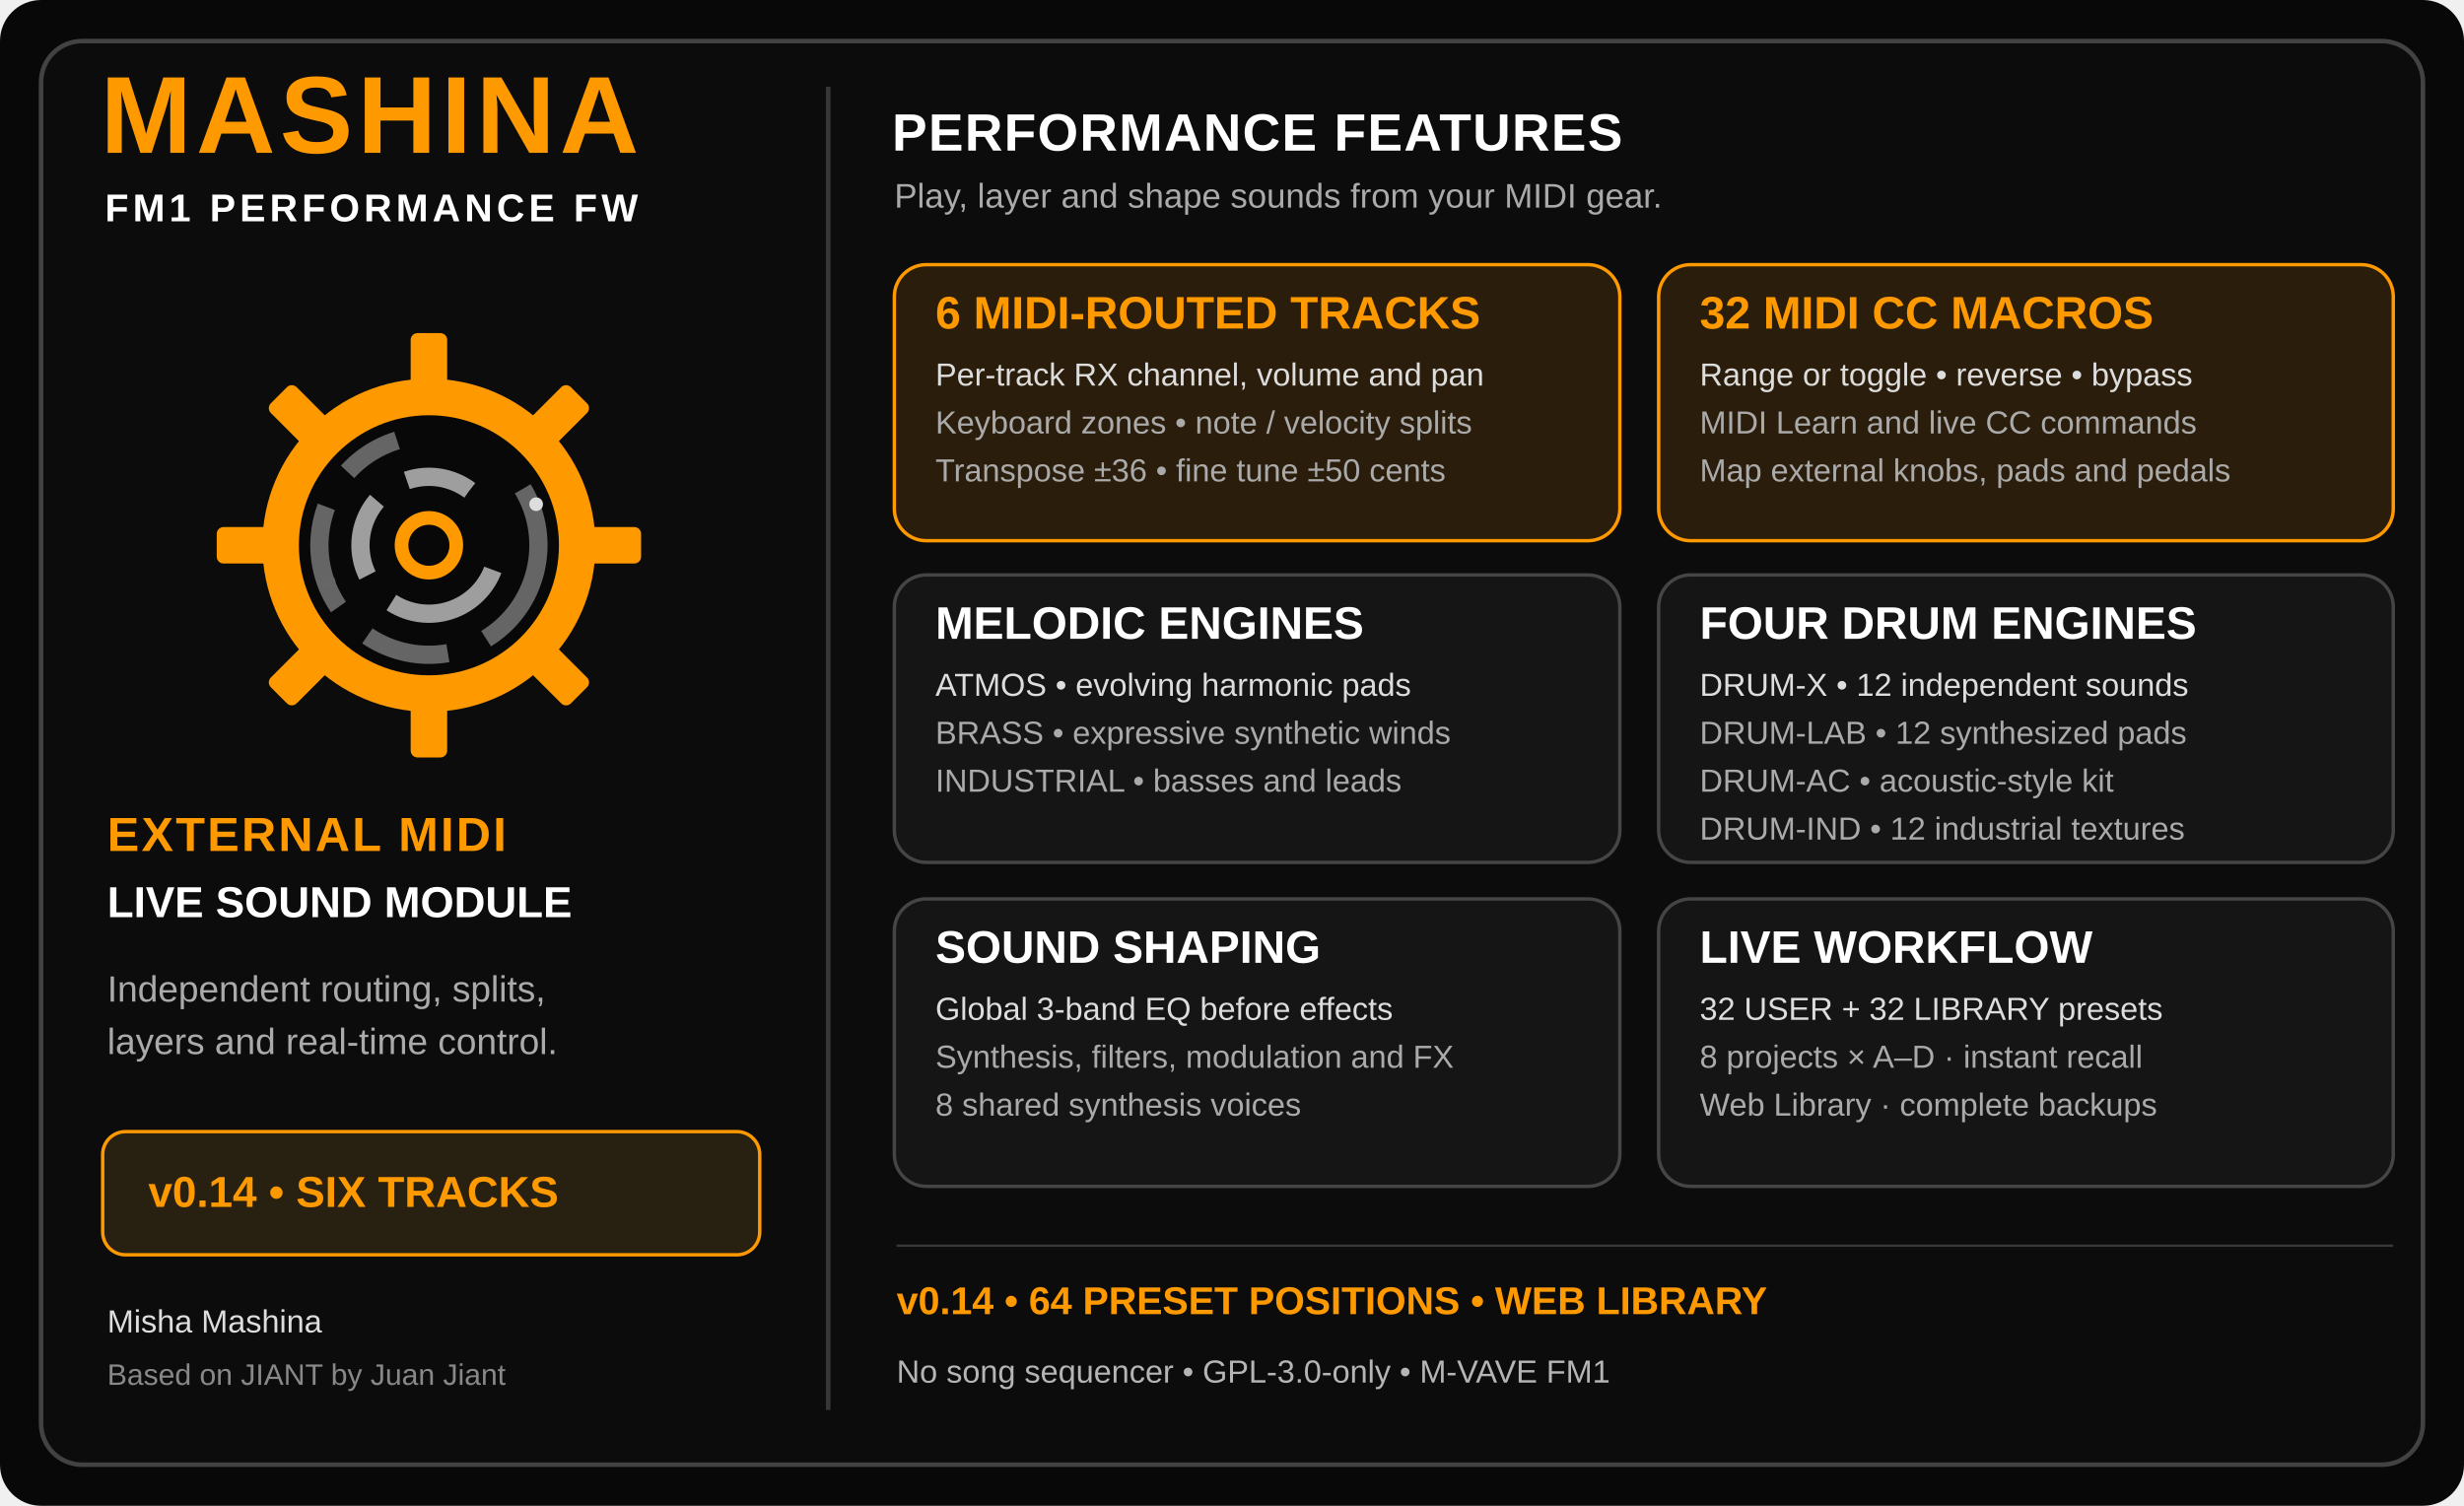
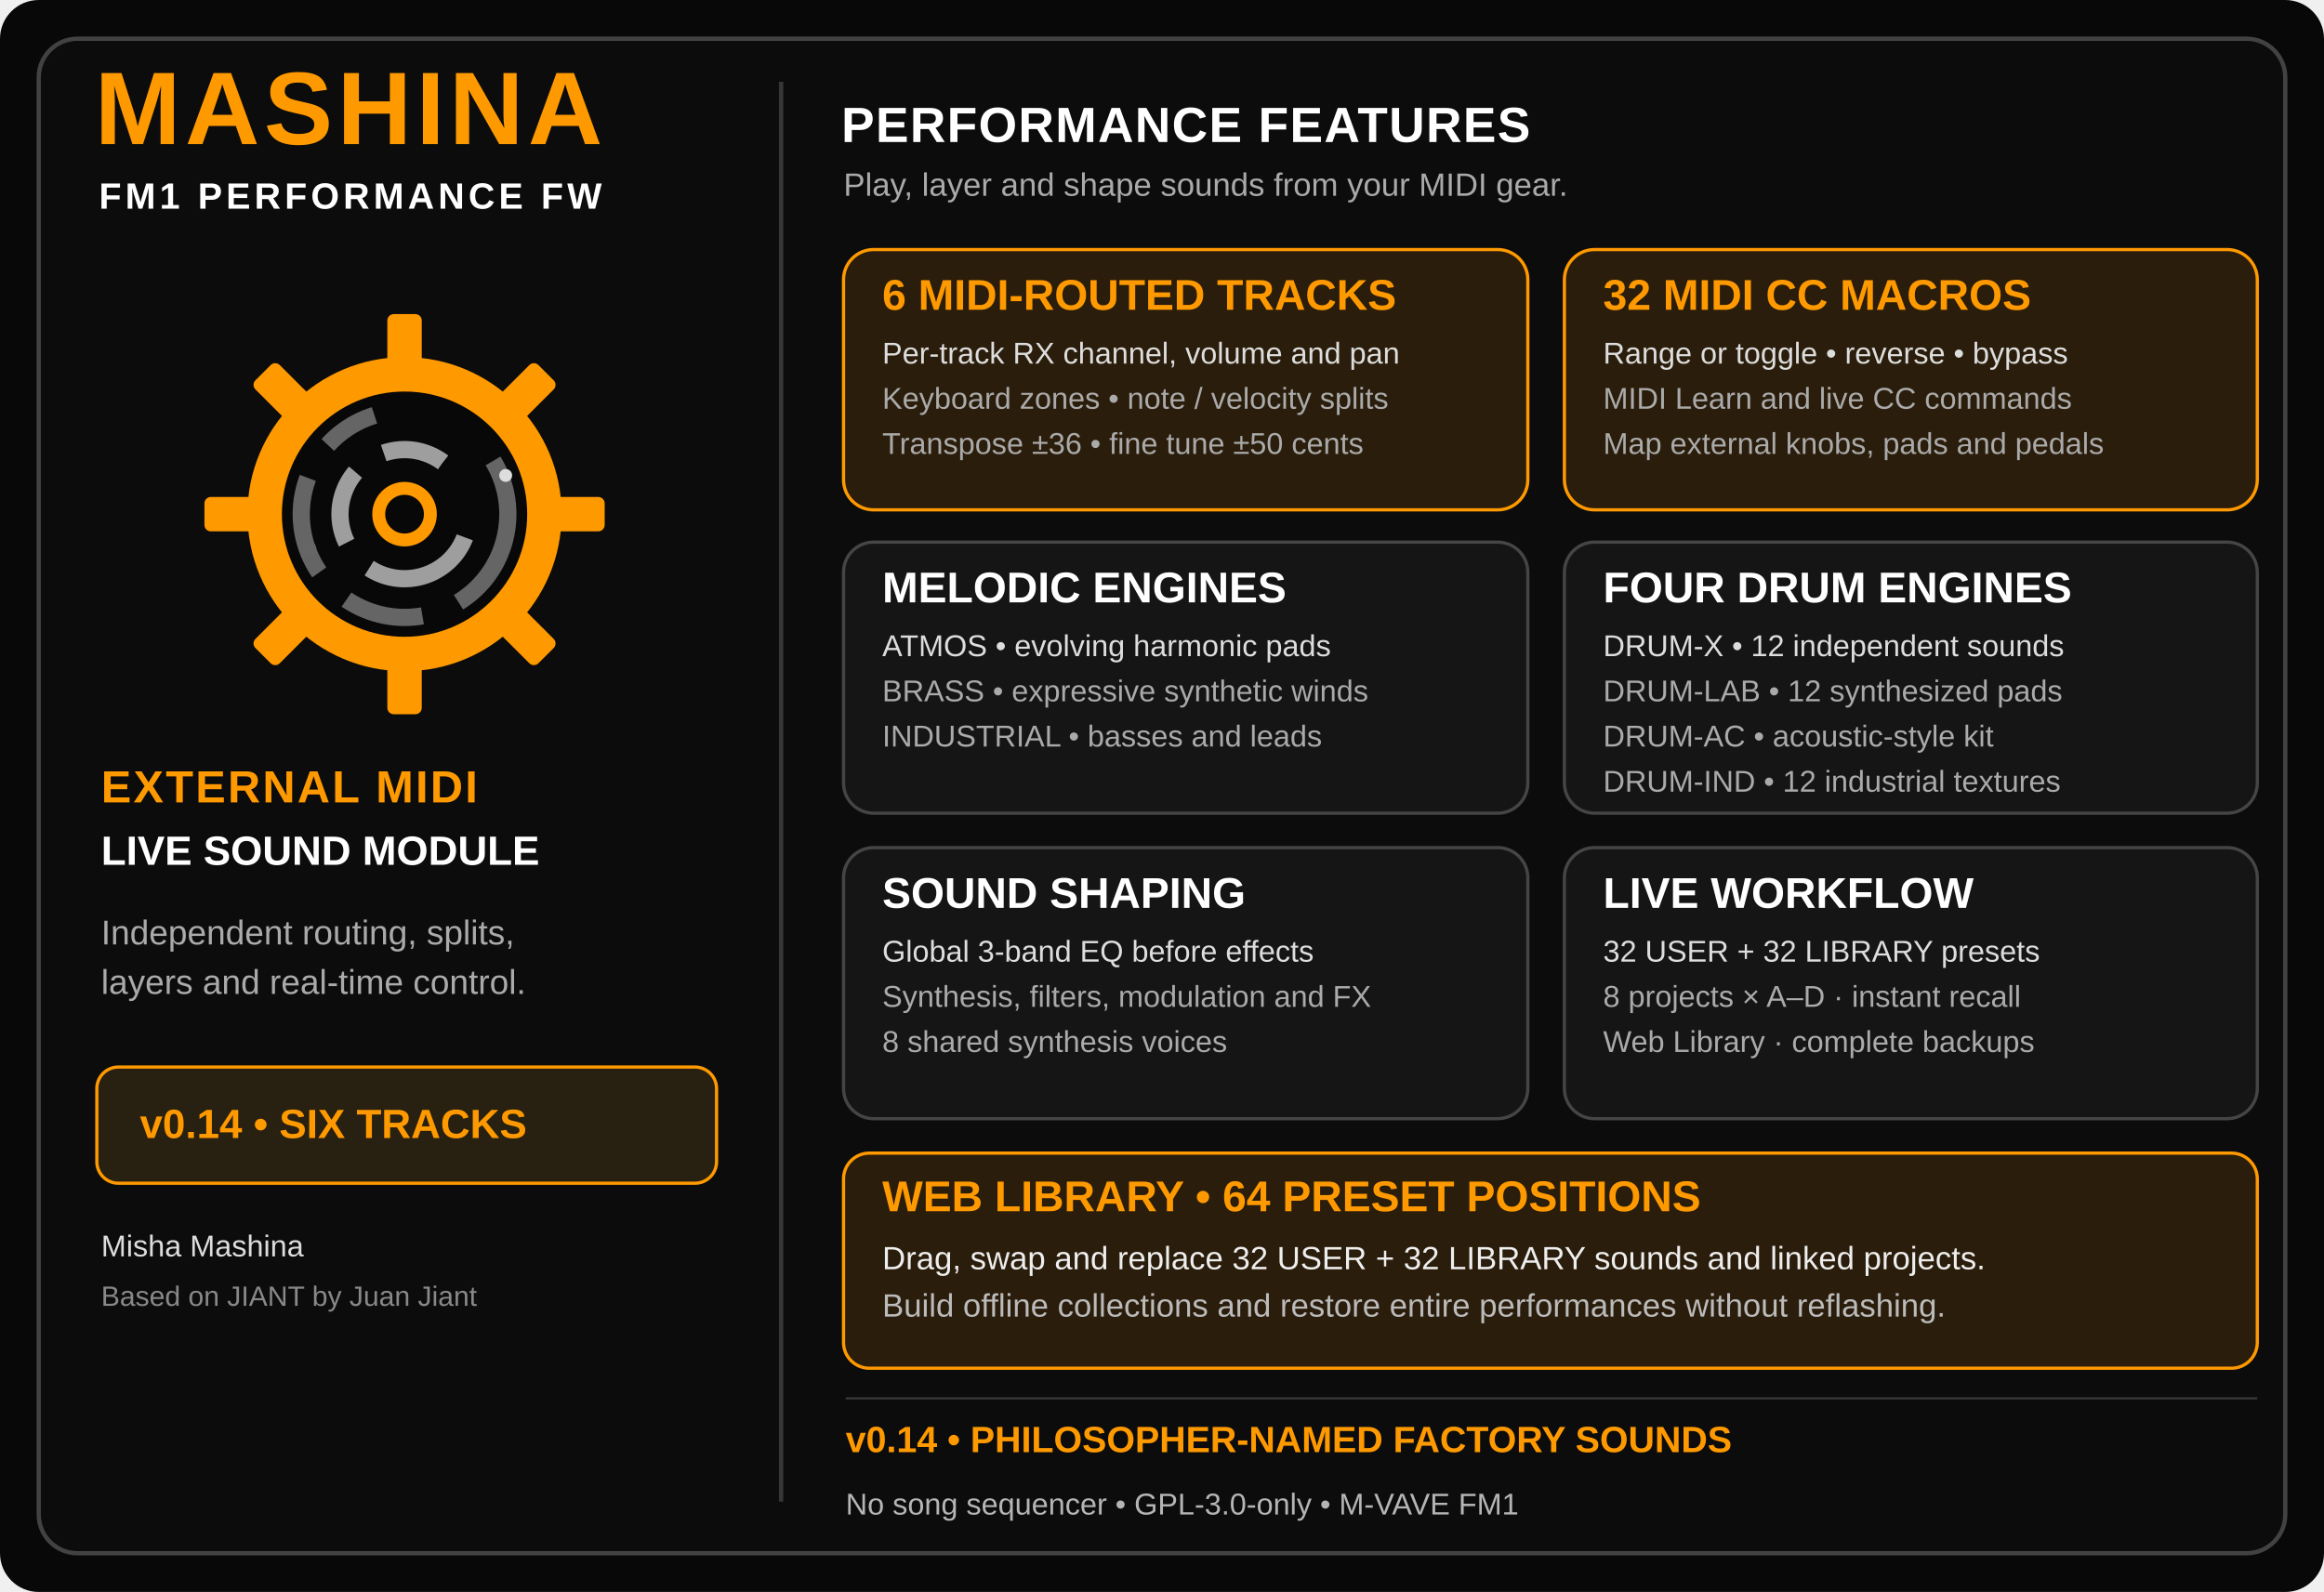
- <svg xmlns="http://www.w3.org/2000/svg" width="1080" height="660" viewBox="0 0 1080 660" role="img" aria-labelledby="title description">
-   <rect width="1080" height="660" rx="18" fill="#080808" />
-   <rect x="18" y="18" width="1044" height="624" rx="18" fill="#0c0c0c" stroke="#424242" stroke-width="2" />
-   <path d="M 363 38 V 618" stroke="#373737" stroke-width="2" />
+ <svg xmlns="http://www.w3.org/2000/svg" width="1080" height="740" viewBox="0 0 1080 740" role="img" aria-labelledby="title description">
+   <rect width="1080" height="740" rx="18" fill="#080808" />
+   <rect x="18" y="18" width="1044" height="704" rx="18" fill="#0c0c0c" stroke="#424242" stroke-width="2" />
+   <path d="M 363 38 V 698" stroke="#373737" stroke-width="2" />
  <text x="44" y="67" fill="#ff9900" font-family="Arial,Helvetica,sans-serif" font-size="48" font-weight="800" letter-spacing="2">MASHINA</text>
  <text x="46" y="97" fill="#fff" font-family="Arial,Helvetica,sans-serif" font-size="17" font-weight="600" letter-spacing="1.8">FM1 PERFORMANCE FW</text>
  <g transform="translate(188 239)">
    <rect x="-8" y="-93" width="16" height="30" rx="3" fill="#ff9900" transform="rotate(0)" />
    <rect x="-8" y="-93" width="16" height="30" rx="3" fill="#ff9900" transform="rotate(45)" />
    <rect x="-8" y="-93" width="16" height="30" rx="3" fill="#ff9900" transform="rotate(90)" />
    <rect x="-8" y="-93" width="16" height="30" rx="3" fill="#ff9900" transform="rotate(135)" />
    <rect x="-8" y="-93" width="16" height="30" rx="3" fill="#ff9900" transform="rotate(180)" />
    <rect x="-8" y="-93" width="16" height="30" rx="3" fill="#ff9900" transform="rotate(225)" />
    <rect x="-8" y="-93" width="16" height="30" rx="3" fill="#ff9900" transform="rotate(270)" />
    <rect x="-8" y="-93" width="16" height="30" rx="3" fill="#ff9900" transform="rotate(315)" />
    <circle r="73" fill="#ff9900" />
    <circle r="57" fill="#080808" />
    <circle r="48" fill="none" stroke="#656565" stroke-width="8" stroke-dasharray="75 18 37 18 46 18 26 64" transform="rotate(-31)" />
    <circle r="30" fill="none" stroke="#9e9e9e" stroke-width="8" stroke-dasharray="53 16 35 16 29 39" transform="rotate(22)" />
    <circle r="15" fill="#ff9900" />
    <circle r="9" fill="#080808" />
    <circle cx="47" cy="-18" r="3" fill="#ddd" />
    <circle cx="-44" cy="16" r="3" fill="#666" />
  </g>
  <text x="47" y="373" fill="#ff9900" font-family="Arial,Helvetica,sans-serif" font-size="21" font-weight="700" letter-spacing="1">EXTERNAL MIDI</text>
  <text x="47" y="402" fill="#fff" font-family="Arial,Helvetica,sans-serif" font-size="19" font-weight="600">LIVE SOUND MODULE</text>
  <text x="47" y="439" fill="#aaa" font-family="Arial,Helvetica,sans-serif" font-size="16" font-weight="500">Independent routing, splits,</text>
  <text x="47" y="462" fill="#aaa" font-family="Arial,Helvetica,sans-serif" font-size="16" font-weight="500">layers and real-time control.</text>
  <rect x="45" y="496" width="288" height="54" rx="10" fill="#282010" stroke="#ff9900" stroke-width="1.5" />
  <text x="65" y="529" fill="#ff9900" font-family="Arial,Helvetica,sans-serif" font-size="19" font-weight="700">v0.14  •  SIX TRACKS</text>
  <text x="47" y="584" fill="#ddd" font-family="Arial,Helvetica,sans-serif" font-size="14" font-weight="500">Misha Mashina</text>
  <text x="47" y="607" fill="#888" font-family="Arial,Helvetica,sans-serif" font-size="13" font-weight="500">Based on JIANT by Juan Jiant</text>
  <text x="391" y="66" fill="#fff" font-family="Arial,Helvetica,sans-serif" font-size="23" font-weight="750" letter-spacing=".6">PERFORMANCE FEATURES</text>
  <text x="392" y="91" fill="#aaa" font-family="Arial,Helvetica,sans-serif" font-size="15" font-weight="500">Play, layer and shape sounds from your MIDI gear.</text>
  <rect x="392" y="116" width="318" height="121" rx="14" fill="#2a1d0b" stroke="#ff9900" stroke-width="1.5" />
  <text x="410" y="144" fill="#ff9900" font-family="Arial,Helvetica,sans-serif" font-size="20" font-weight="700">6 MIDI-ROUTED TRACKS</text>
  <text x="410" y="169" fill="#ddd" font-family="Arial,Helvetica,sans-serif" font-size="14" font-weight="400">Per-track RX channel, volume and pan</text>
  <text x="410" y="190" fill="#aaa" font-family="Arial,Helvetica,sans-serif" font-size="14" font-weight="400">Keyboard zones • note / velocity splits</text>
  <text x="410" y="211" fill="#aaa" font-family="Arial,Helvetica,sans-serif" font-size="14" font-weight="400">Transpose ±36 • fine tune ±50 cents</text>
  <rect x="727" y="116" width="322" height="121" rx="14" fill="#2a1d0b" stroke="#ff9900" stroke-width="1.5" />
  <text x="745" y="144" fill="#ff9900" font-family="Arial,Helvetica,sans-serif" font-size="20" font-weight="700">32 MIDI CC MACROS</text>
  <text x="745" y="169" fill="#ddd" font-family="Arial,Helvetica,sans-serif" font-size="14" font-weight="400">Range or toggle • reverse • bypass</text>
  <text x="745" y="190" fill="#aaa" font-family="Arial,Helvetica,sans-serif" font-size="14" font-weight="400">MIDI Learn and live CC commands</text>
  <text x="745" y="211" fill="#aaa" font-family="Arial,Helvetica,sans-serif" font-size="14" font-weight="400">Map external knobs, pads and pedals</text>
  <rect x="392" y="252" width="318" height="126" rx="14" fill="#151515" stroke="#454545" stroke-width="1.5" />
  <text x="410" y="280" fill="#fff" font-family="Arial,Helvetica,sans-serif" font-size="20" font-weight="700">MELODIC ENGINES</text>
  <text x="410" y="305" fill="#ddd" font-family="Arial,Helvetica,sans-serif" font-size="14" font-weight="400">ATMOS • evolving harmonic pads</text>
  <text x="410" y="326" fill="#aaa" font-family="Arial,Helvetica,sans-serif" font-size="14" font-weight="400">BRASS • expressive synthetic winds</text>
  <text x="410" y="347" fill="#aaa" font-family="Arial,Helvetica,sans-serif" font-size="14" font-weight="400">INDUSTRIAL • basses and leads</text>
  <rect x="727" y="252" width="322" height="126" rx="14" fill="#151515" stroke="#454545" stroke-width="1.5" />
  <text x="745" y="280" fill="#fff" font-family="Arial,Helvetica,sans-serif" font-size="20" font-weight="700">FOUR DRUM ENGINES</text>
  <text x="745" y="305" fill="#ddd" font-family="Arial,Helvetica,sans-serif" font-size="14" font-weight="400">DRUM-X • 12 independent sounds</text>
  <text x="745" y="326" fill="#aaa" font-family="Arial,Helvetica,sans-serif" font-size="14" font-weight="400">DRUM-LAB • 12 synthesized pads</text>
  <text x="745" y="347" fill="#aaa" font-family="Arial,Helvetica,sans-serif" font-size="14" font-weight="400">DRUM-AC • acoustic-style kit</text>
  <text x="745" y="368" fill="#aaa" font-family="Arial,Helvetica,sans-serif" font-size="14" font-weight="400">DRUM-IND • 12 industrial textures</text>
  <rect x="392" y="394" width="318" height="126" rx="14" fill="#151515" stroke="#454545" stroke-width="1.5" />
  <text x="410" y="422" fill="#fff" font-family="Arial,Helvetica,sans-serif" font-size="20" font-weight="700">SOUND SHAPING</text>
  <text x="410" y="447" fill="#ddd" font-family="Arial,Helvetica,sans-serif" font-size="14" font-weight="400">Global 3-band EQ before effects</text>
  <text x="410" y="468" fill="#aaa" font-family="Arial,Helvetica,sans-serif" font-size="14" font-weight="400">Synthesis, filters, modulation and FX</text>
  <text x="410" y="489" fill="#aaa" font-family="Arial,Helvetica,sans-serif" font-size="14" font-weight="400">8 shared synthesis voices</text>
  <rect x="727" y="394" width="322" height="126" rx="14" fill="#151515" stroke="#454545" stroke-width="1.5" />
  <text x="745" y="422" fill="#fff" font-family="Arial,Helvetica,sans-serif" font-size="20" font-weight="700">LIVE WORKFLOW</text>
  <text x="745" y="447" fill="#ddd" font-family="Arial,Helvetica,sans-serif" font-size="14" font-weight="400">32 USER + 32 LIBRARY presets</text>
  <text x="745" y="468" fill="#aaa" font-family="Arial,Helvetica,sans-serif" font-size="14" font-weight="400">8 projects × A–D · instant recall</text>
  <text x="745" y="489" fill="#aaa" font-family="Arial,Helvetica,sans-serif" font-size="14" font-weight="400">Web Library · complete backups</text>
-   <path d="M 393 546 H 1049" stroke="#383838" />
-   <text x="393" y="576" fill="#ff9900" font-family="Arial,Helvetica,sans-serif" font-size="17" font-weight="600">v0.14  •  64 PRESET POSITIONS  •  WEB LIBRARY</text>
-   <text x="393" y="606" fill="#b5b5b5" font-family="Arial,Helvetica,sans-serif" font-size="14" font-weight="500">No song sequencer  •  GPL-3.0-only  •  M-VAVE FM1</text>
+   <rect x="392" y="536" width="657" height="100" rx="12" fill="#2a1d0b" stroke="#ff9900" stroke-width="1.5" />
+   <text x="410" y="563" fill="#ff9900" font-family="Arial,Helvetica,sans-serif" font-size="20" font-weight="700">WEB LIBRARY • 64 PRESET POSITIONS</text>
+   <text x="410" y="590" fill="#eee" font-family="Arial,Helvetica,sans-serif" font-size="15">Drag, swap and replace 32 USER + 32 LIBRARY sounds and linked projects.</text>
+   <text x="410" y="612" fill="#bbb" font-family="Arial,Helvetica,sans-serif" font-size="15">Build offline collections and restore entire performances without reflashing.</text>
+   <path d="M 393 650 H 1049" stroke="#383838" />
+   <text x="393" y="675" fill="#ff9900" font-family="Arial,Helvetica,sans-serif" font-size="17" font-weight="600">v0.14  •  PHILOSOPHER-NAMED FACTORY SOUNDS</text>
+   <text x="393" y="704" fill="#b5b5b5" font-family="Arial,Helvetica,sans-serif" font-size="14" font-weight="500">No song sequencer  •  GPL-3.0-only  •  M-VAVE FM1</text>
</svg>
